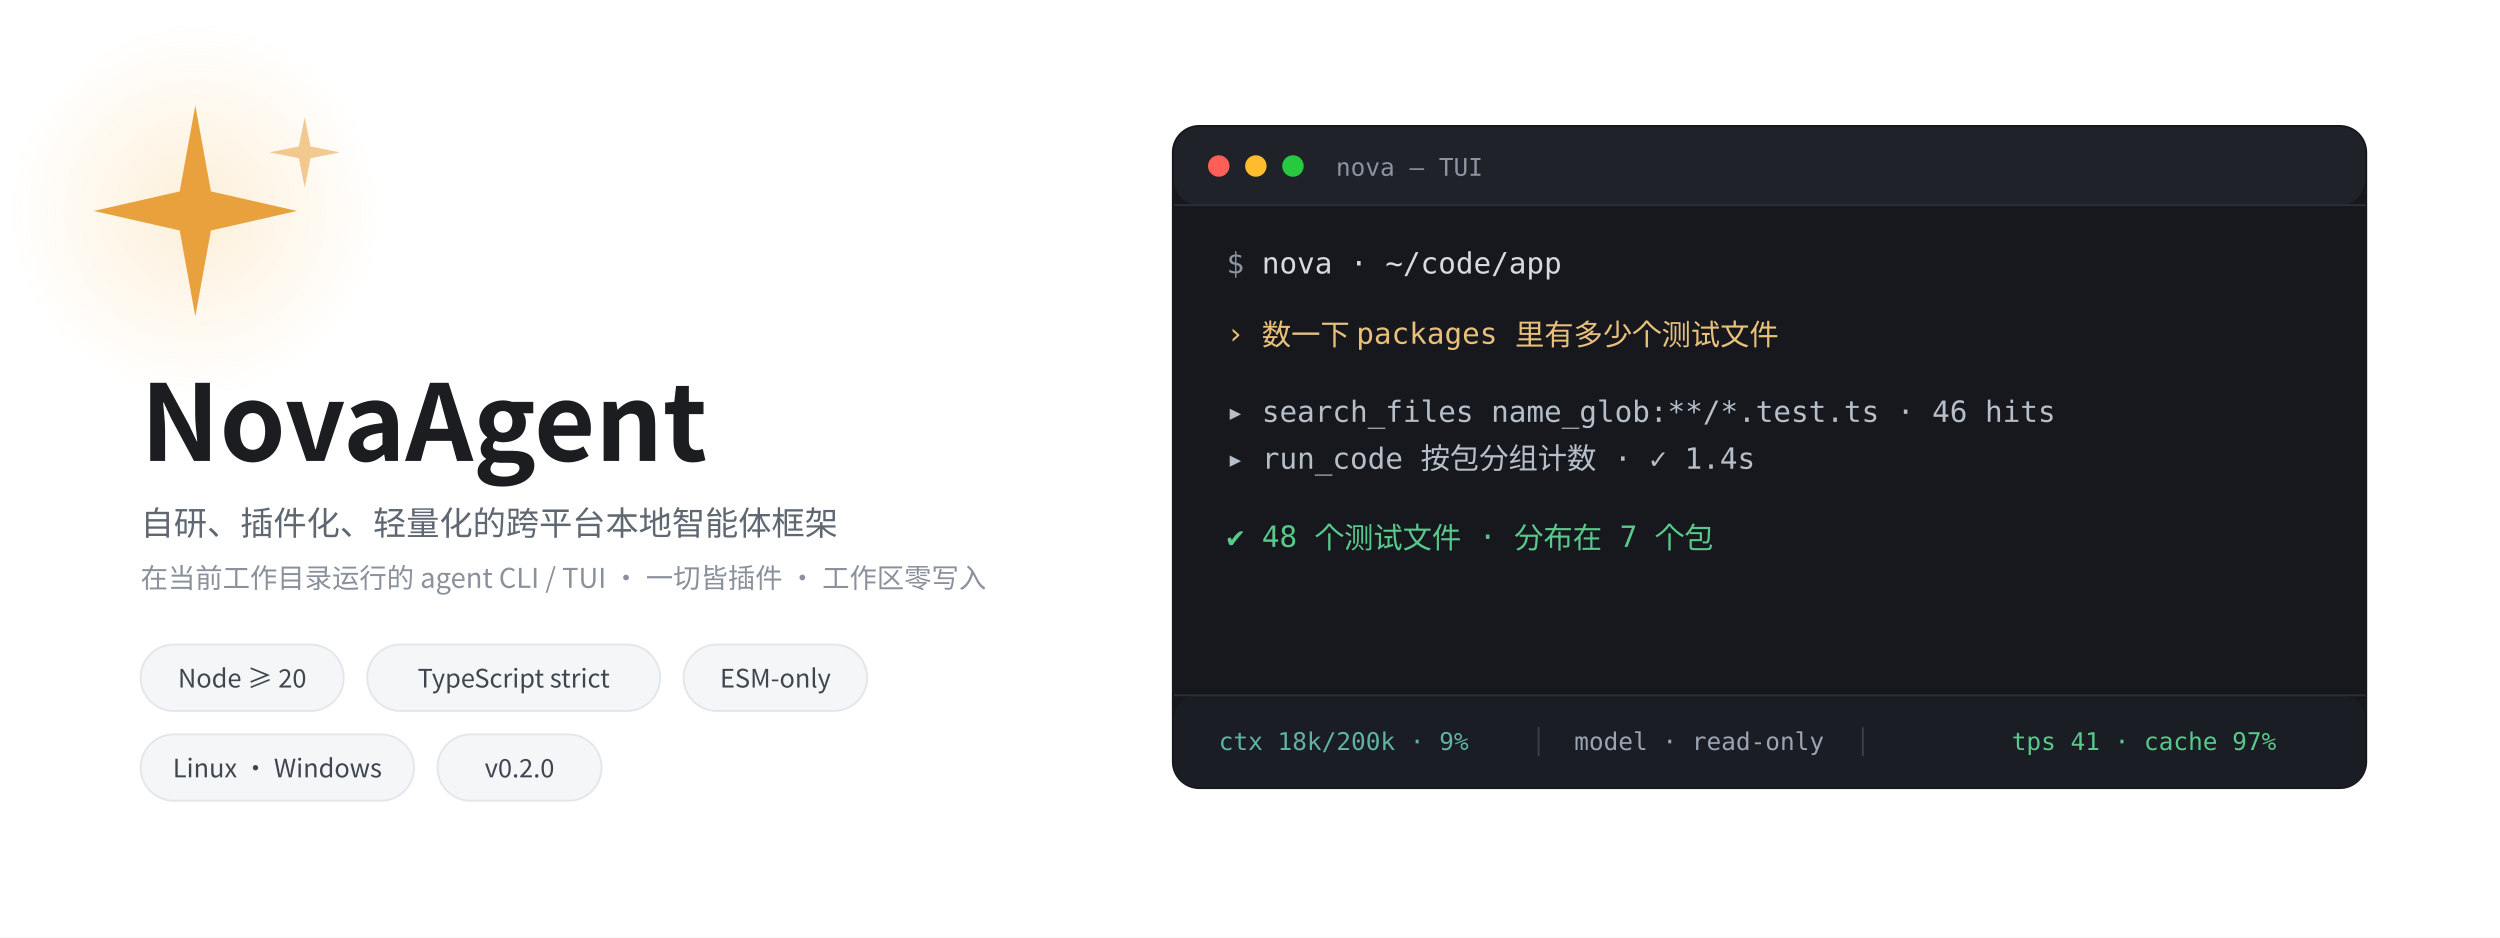
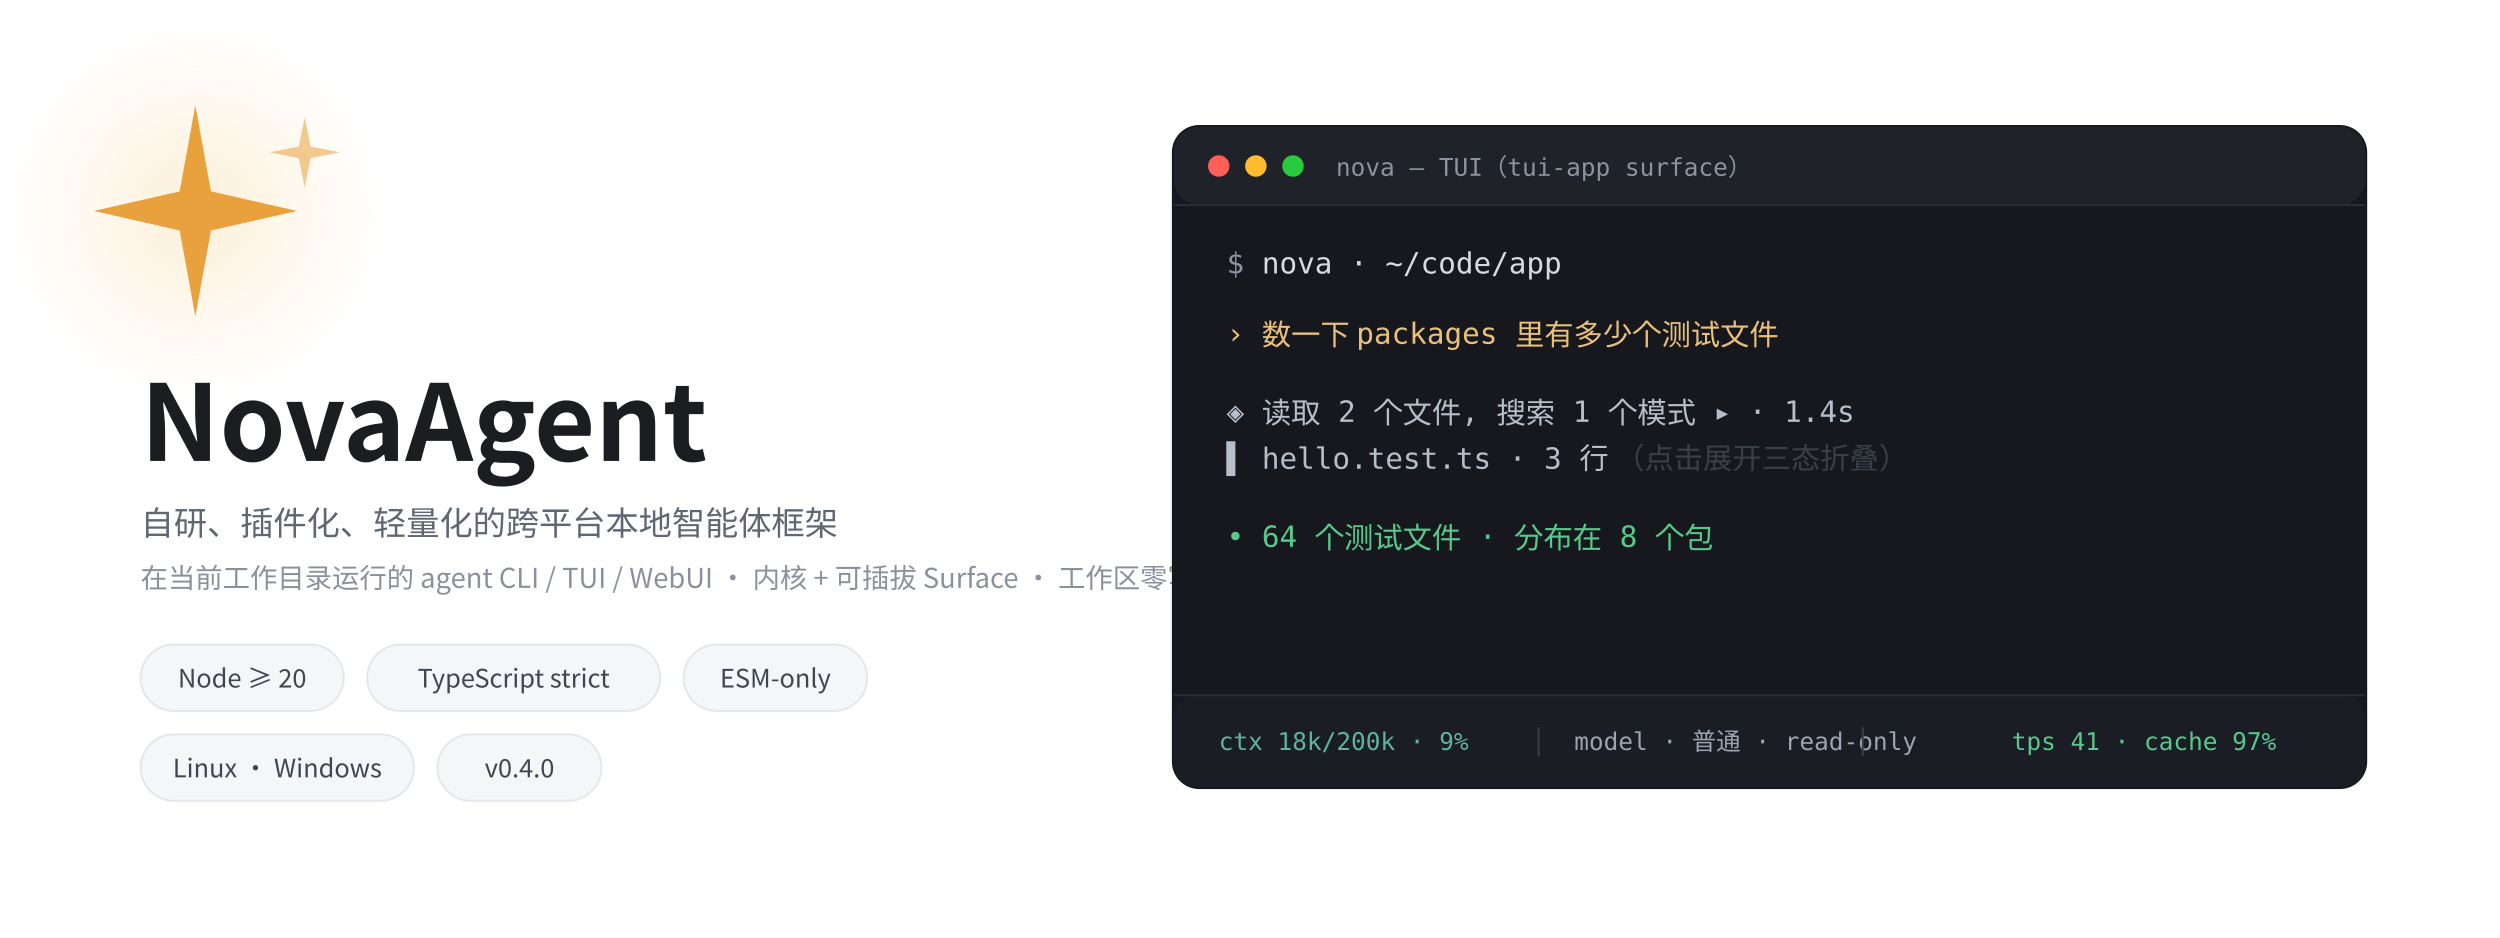
<svg xmlns="http://www.w3.org/2000/svg" width="1280" height="480" viewBox="0 0 1280 480" role="img">
  <defs>
    <radialGradient id="glow" cx="50%" cy="50%" r="50%">
      <stop offset="0%" stop-color="#f2b13f" stop-opacity="0.20" />
      <stop offset="100%" stop-color="#f2b13f" stop-opacity="0" />
    </radialGradient>
  </defs>
  <rect width="1280" height="480" fill="#ffffff" />
  <circle cx="100" cy="108" r="96" fill="url(#glow)" />
  <path d="M100 54 L108 98 L152 108 L108 118 L100 162 L92 118 L48 108 L92 98 Z" fill="#e8a13c" />
  <path d="M156 60 L159 75 L174 78 L159 81 L156 96 L153 81 L138 78 L153 75 Z" fill="#e8a13c" opacity="0.55" />
  <text x="72" y="236" font-family="-apple-system,'Segoe UI','PingFang SC','Microsoft YaHei','Noto Sans CJK SC',sans-serif" font-size="54" font-weight="700" fill="#1b1d21">NovaAgent</text>
  <text x="72" y="274" font-family="-apple-system,'Segoe UI','PingFang SC','Microsoft YaHei','Noto Sans CJK SC',sans-serif" font-size="17" fill="#5f6772">自研、插件化、轻量化的跨平台本地智能体框架</text>
-   <text x="72" y="301" font-family="-apple-system,'Segoe UI','PingFang SC','Microsoft YaHei','Noto Sans CJK SC',sans-serif" font-size="14" fill="#8a919c">在当前工作目录运行的 agent CLI / TUI · 一切皆插件 · 工作区零写入</text>
+   <text x="72" y="301" font-family="-apple-system,'Segoe UI','PingFang SC','Microsoft YaHei','Noto Sans CJK SC',sans-serif" font-size="14" fill="#8a919c">在当前工作目录运行的 agent CLI / TUI / WebUI · 内核 + 可插拔 Surface · 工作区零写入</text>
  <g font-family="-apple-system,'Segoe UI','PingFang SC','Microsoft YaHei','Noto Sans CJK SC',sans-serif" font-size="13" fill="#3f4650">
    <rect x="72" y="330" width="104" height="34" rx="17" fill="#f4f6f8" stroke="#e3e7eb" />
    <text x="124" y="352" text-anchor="middle">Node ≥ 20</text>
    <rect x="188" y="330" width="150" height="34" rx="17" fill="#f4f6f8" stroke="#e3e7eb" />
    <text x="263" y="352" text-anchor="middle">TypeScript strict</text>
    <rect x="350" y="330" width="94" height="34" rx="17" fill="#f4f6f8" stroke="#e3e7eb" />
    <text x="397" y="352" text-anchor="middle">ESM-only</text>
    <rect x="72" y="376" width="140" height="34" rx="17" fill="#f4f6f8" stroke="#e3e7eb" />
    <text x="142" y="398" text-anchor="middle">Linux · Windows</text>
    <rect x="224" y="376" width="84" height="34" rx="17" fill="#f4f6f8" stroke="#e3e7eb" />
-     <text x="266" y="398" text-anchor="middle">v0.2.0</text>
+     <text x="266" y="398" text-anchor="middle">v0.4.0</text>
  </g>
  <rect x="600" y="64" width="612" height="340" rx="14" fill="#16181d" />
  <rect x="601" y="65" width="610" height="40" rx="13" fill="#1f2229" />
  <circle cx="624" cy="85" r="5.5" fill="#ff5f56" />
  <circle cx="643" cy="85" r="5.5" fill="#ffbd2e" />
  <circle cx="662" cy="85" r="5.5" fill="#27c93f" />
-   <text x="684" y="90" font-family="'Cascadia Code',Consolas,'SFMono-Regular',Menlo,monospace" font-size="12.5" fill="#8b93a1">nova — TUI</text>
+   <text x="684" y="90" font-family="'Cascadia Code',Consolas,'SFMono-Regular',Menlo,monospace" font-size="12.5" fill="#8b93a1">nova — TUI（tui-app surface）</text>
  <line x1="601" y1="105" x2="1211" y2="105" stroke="#2a2e36" />
  <g font-family="'Cascadia Code',Consolas,'SFMono-Regular',Menlo,monospace" font-size="15">
    <text x="628" y="140" fill="#8b93a1">$ <tspan fill="#d7dbe0">nova · ~/code/app</tspan>
    </text>
    <text x="628" y="176" fill="#e8c07a">› 数一下 packages 里有多少个测试文件</text>
-     <text x="628" y="216" fill="#b6bec9">  ▸ search_files  name_glob:**/*.test.ts · 46 hits</text>
-     <text x="628" y="240" fill="#b6bec9">  ▸ run_code      按包分组计数 · ✓ 1.4s</text>
-     <text x="628" y="280" fill="#58c98b">✔ 48 个测试文件 · 分布在 7 个包</text>
+     <text x="628" y="216" fill="#b6bec9">  ◈ 读取 2 个文件, 搜索 1 个模式 ▸ · 1.4s</text>
+     <text x="628" y="240" fill="#b6bec9">  ▌ hello.test.ts · 3 行      <tspan fill="#3a3f48">（点击展开三态折叠）</tspan>
+     </text>
+     <text x="628" y="280" fill="#58c98b">• 64 个测试文件 · 分布在 8 个包</text>
  </g>
  <rect x="601" y="356" width="610" height="47" rx="12" fill="#1a1d23" />
  <line x1="601" y1="356" x2="1211" y2="356" stroke="#2a2e36" />
  <g font-family="'Cascadia Code',Consolas,'SFMono-Regular',Menlo,monospace" font-size="12.5">
    <text x="624" y="384" fill="#5fb3a1">ctx 18k/200k · 9%</text>
    <text x="784" y="384" fill="#3a3f48">│</text>
-     <text x="806" y="384" fill="#9aa4b2">model · read-only</text>
+     <text x="806" y="384" fill="#9aa4b2">model · 普通 · read-only</text>
    <text x="950" y="384" fill="#3a3f48">│</text>
    <text x="1030" y="384" fill="#58c98b">tps 41 · cache 97%</text>
  </g>
</svg>
